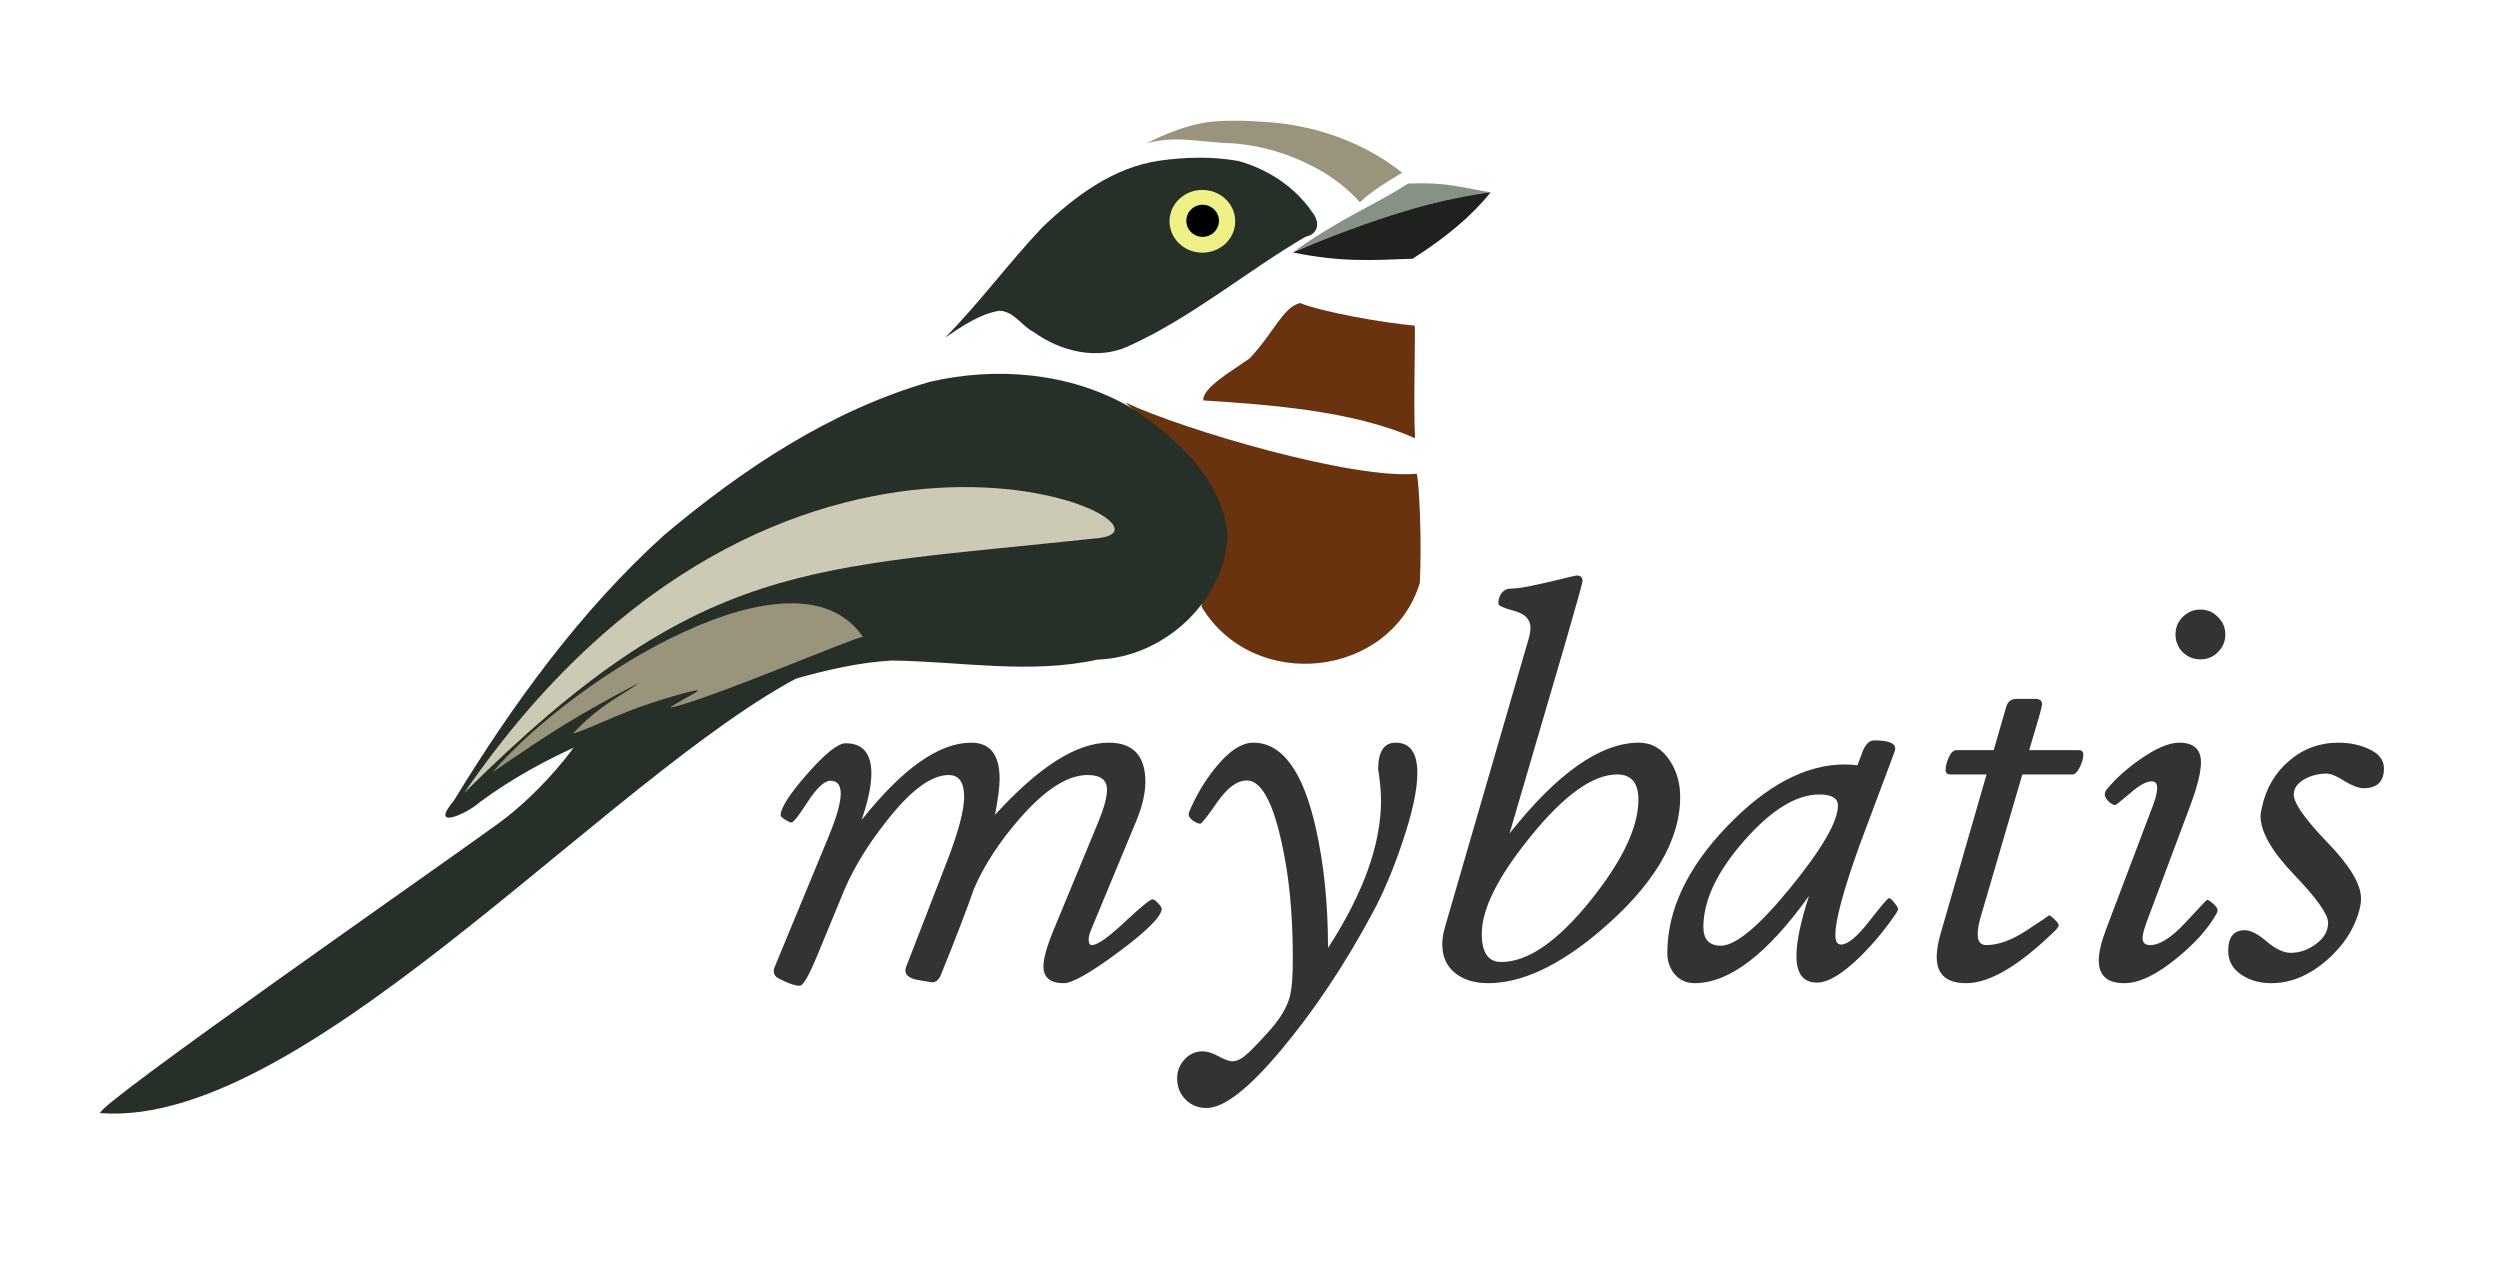
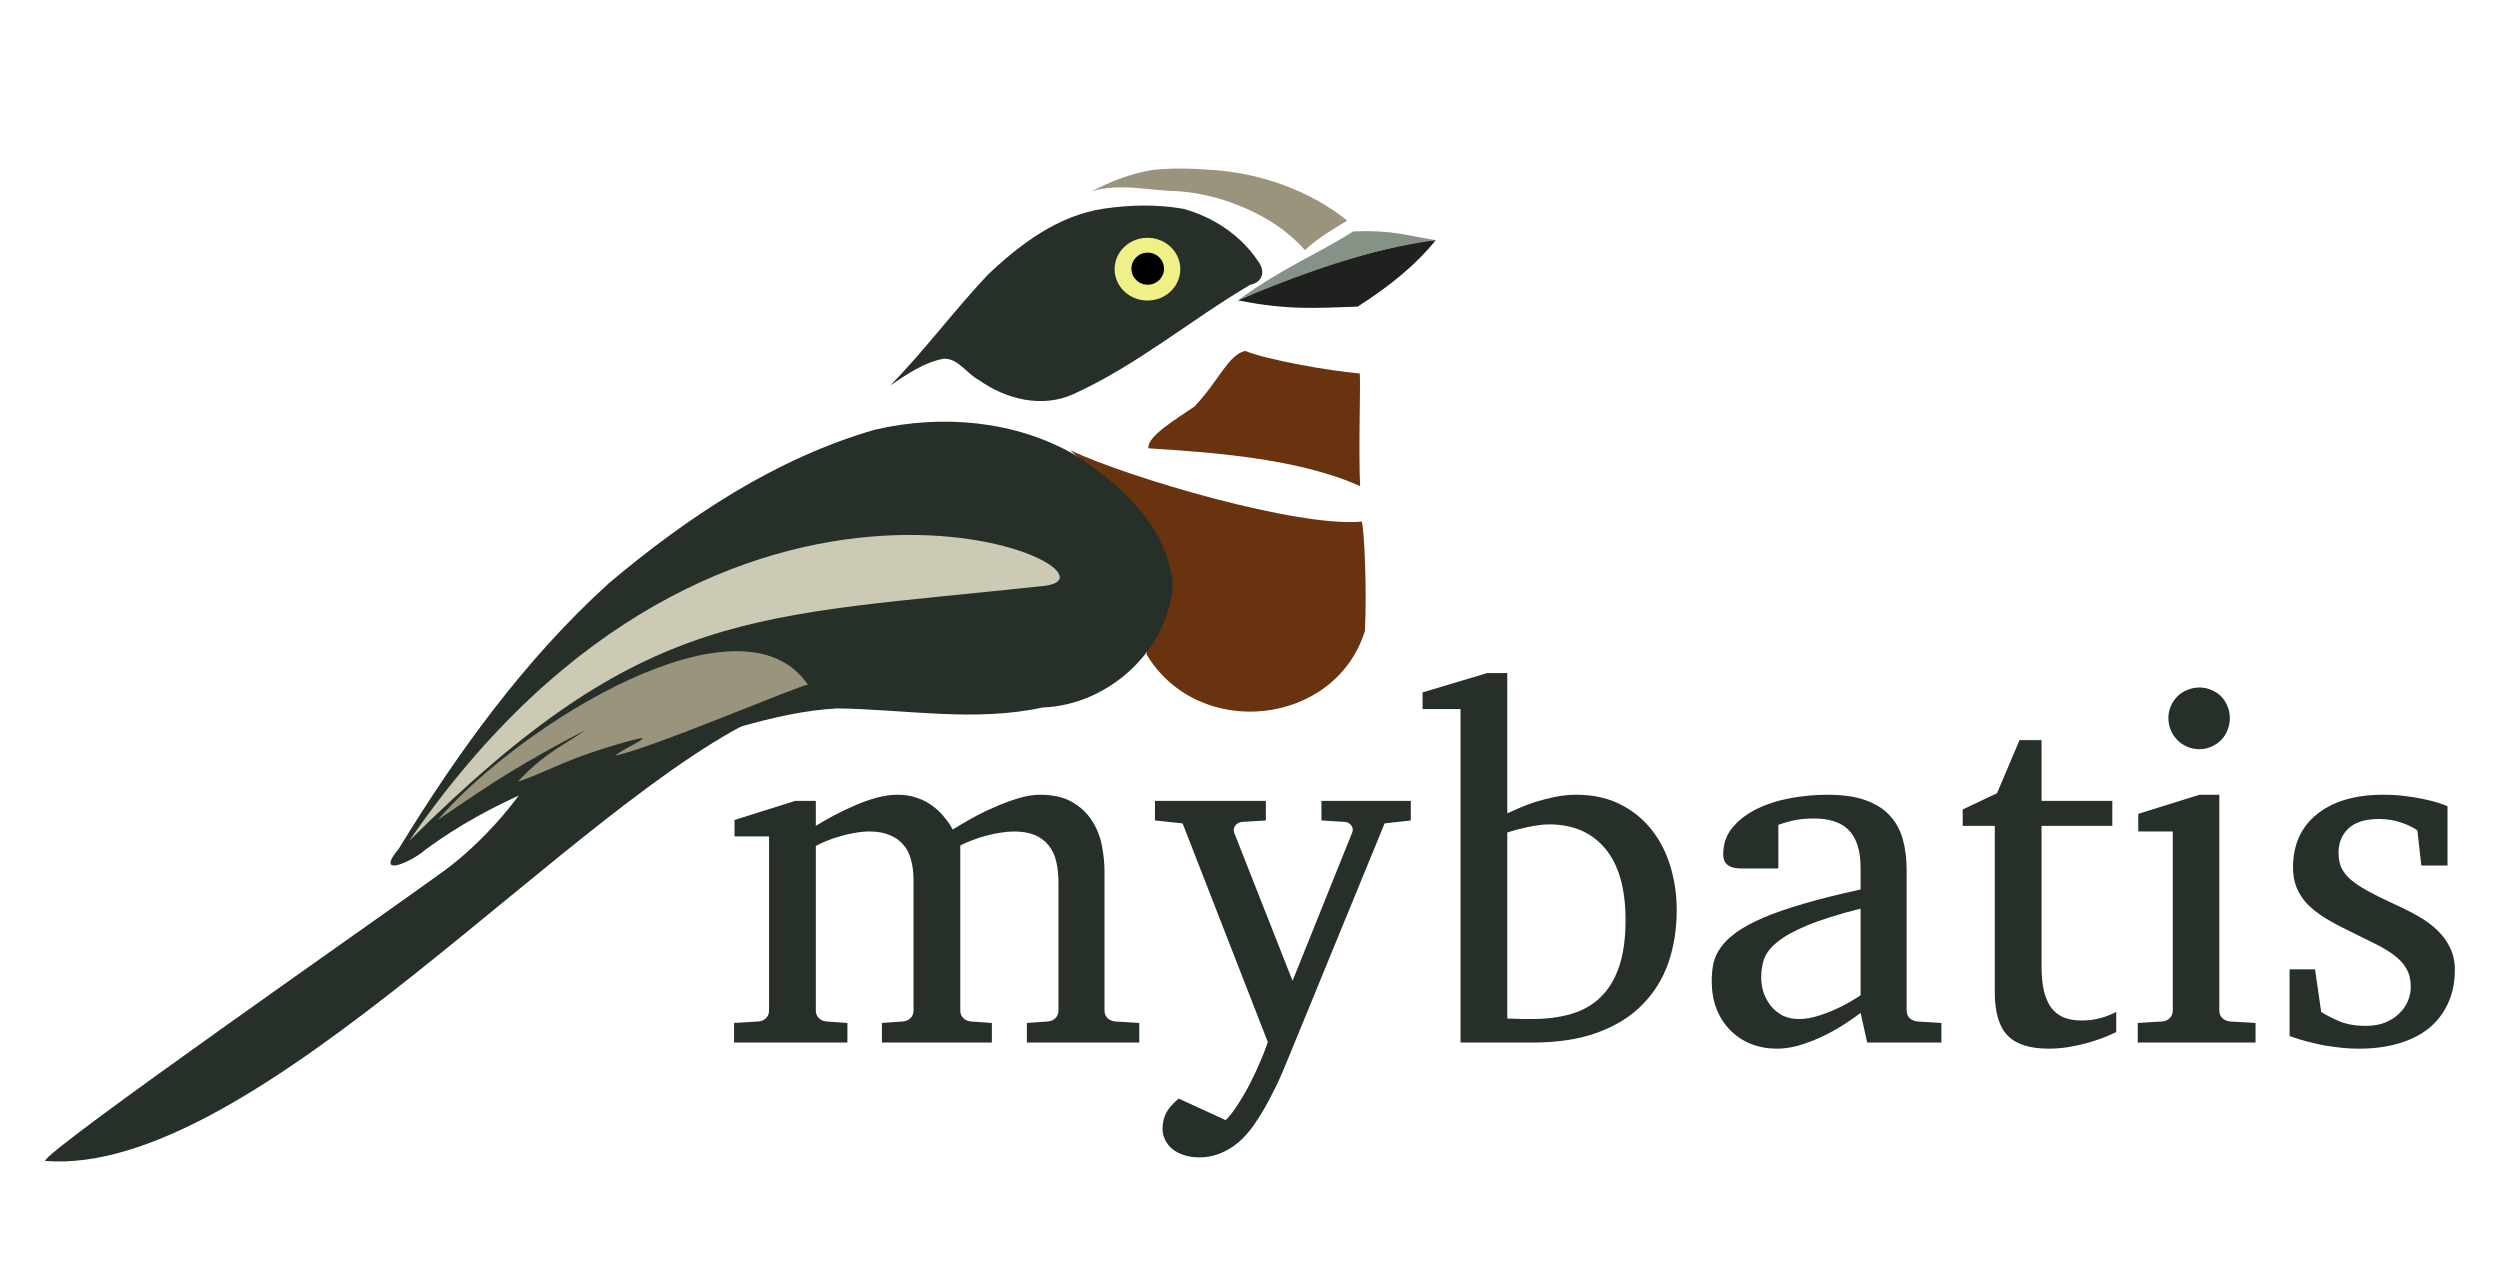
<svg xmlns="http://www.w3.org/2000/svg" width="990" height="505" id="svg2" version="1.0">
  <defs id="defs4">
    </defs>
  <g id="layer1" transform="translate(-31.74938,-81.64729)">
    <g id="BirdBatis" transform="matrix(0.428474,0,0,0.428474,290.0398,209.1822)">
-       <path style="fill:#9a947d;stroke:none" d="m 693.102,-138.023 c -34.791,-27.677 -78.249,-43.177 -122.376,-46.655 -19.075,-1.374 -38.372,-2.317 -57.411,-0.13 -19.917,3.131 -38.923,10.583 -56.727,19.878 25.748,-8.108 52.712,-0.824 78.942,-0.311 29.96,1.975 59.365,11.686 85.134,27.008 12.352,7.517 23.742,16.699 33.329,27.546 11.585,-10.968 25.529,-19.128 39.109,-27.336 z" id="HeadStripe" />
-       <path style="fill:#262f28;fill-opacity:1" d="m 270.699,14.412 c 31.785,-32.37 58.761,-69.067 89.857,-102.014 30.226,-28.868 65.691,-55.427 108.161,-61.528 24.098,-3.483 48.966,-3.982 72.985,0.249 27.053,7.483 52.46,23.993 68.295,47.407 7.495,9.256 5.893,20.136 -6.496,22.733 -55.188,32.443 -104.739,74.475 -163.342,101.012 -28.758,13.27 -62.546,4.948 -87.355,-12.865 -11.302,-5.644 -18.936,-19.982 -32.381,-19.798 -18.435,3.212 -34.494,14.551 -49.724,24.803 z" id="EyeMask" />
-       <path id="Chest" d="m 709.391,241.178 c 1.985,-38.051 -0.554,-92.569 -2.834,-100.982 -58.618,5.505 -214.28,-40.012 -269.549,-65.956 78.383,69.915 68.751,58.597 87.16,103.174 17.874,21.777 -13.918,61.377 -16.532,85.596 48.401,80.398 174.788,65.748 201.754,-21.832 z" style="fill:#693310;fill-opacity:1;stroke:none" />
-       <path id="Beard" d="M 704.998,107.418 C 703.331,75.661 705.511,12.028 704.647,3.271 676.164,0.838 619.583,-9.173 598.542,-17.61 c -16.257,4.709 -23.105,26.353 -46.665,51.421 -16.607,11.509 -44.137,27.58 -42.514,38.631 57.158,3.692 137.679,8.965 195.634,34.975 z" style="fill:#693310" />
-       <path id="TailUpper" d="m 159.25,316.63 c -177.258,76.168 -474.146,430.002 -669.584,414.448 -1.934,-8.329 311.707,-226.637 368.31,-267.839 44.544,-32.373 86.974,-87.802 87.677,-104.476 28.372,-10.782 180.423,-43.057 213.597,-42.134 z" style="fill:#262f28;fill-opacity:1;stroke:none" />
-       <g id="Beak" transform="matrix(-1.278512,0,0,1.278512,728.7488,-140.2029)">
+       <path style="fill:#9a947d;stroke:none" d="m 642.351,-93.788 c -34.791,-27.677 -78.249,-43.177 -122.376,-46.655 -19.075,-1.374 -38.372,-2.317 -57.411,-0.13 -19.917,3.131 -38.923,10.583 -56.727,19.878 25.748,-8.108 52.712,-0.824 78.942,-0.311 29.96,1.975 59.365,11.686 85.134,27.008 12.352,7.517 23.742,16.699 33.329,27.546 11.585,-10.968 25.529,-19.128 39.109,-27.336 z" id="HeadStripe" />
+       <path style="fill:#262f28;fill-opacity:1" d="m 219.948,58.646 c 31.785,-32.37 58.761,-69.067 89.857,-102.014 30.226,-28.868 65.691,-55.427 108.161,-61.528 24.098,-3.483 48.966,-3.982 72.985,0.249 27.053,7.483 52.46,23.993 68.295,47.407 7.495,9.256 5.893,20.136 -6.496,22.733 -55.188,32.443 -104.739,74.475 -163.342,101.012 -28.758,13.27 -62.546,4.948 -87.355,-12.865 -11.302,-5.644 -18.936,-19.982 -32.381,-19.798 -18.435,3.212 -34.494,14.551 -49.724,24.803 z" id="EyeMask" />
+       <path id="Chest" d="m 658.64,285.413 c 1.985,-38.051 -0.554,-92.569 -2.834,-100.982 -58.618,5.505 -214.28,-40.012 -269.549,-65.956 78.383,69.915 68.751,58.597 87.16,103.174 17.874,21.777 -13.918,61.377 -16.532,85.596 48.401,80.398 174.788,65.748 201.754,-21.832 z" style="fill:#693310;fill-opacity:1;stroke:none" />
+       <path id="Beard" d="m 654.247,151.653 c -1.666,-31.757 0.513,-95.389 -0.351,-104.147 -28.483,-2.433 -85.064,-12.444 -106.105,-20.881 -16.257,4.709 -23.105,26.353 -46.665,51.421 -16.607,11.509 -44.137,27.58 -42.514,38.631 57.158,3.692 137.679,8.965 195.634,34.975 z" style="fill:#693310" />
+       <path id="TailUpper" d="m 108.499,360.865 c -177.258,76.168 -474.146,430.002 -669.584,414.448 -1.934,-8.329 311.707,-226.637 368.31,-267.839 44.544,-32.373 86.974,-87.802 87.677,-104.476 28.372,-10.782 180.423,-43.057 213.597,-42.134 z" style="fill:#262f28;fill-opacity:1;stroke:none" />
+       <g id="Beak" transform="matrix(-1.278512,0,0,1.278512,677.998,-95.96799)">
        <path style="fill:#1e211e" d="m 106.925,59.359 c -36.118,7.238 -56.372,5.545 -86.549,4.547 -24.463,-15.64 -42.777,-30.942 -56.445,-48.064 10.282,0.444 26.446,3.735 50.502,10.039 24.056,6.304 54.932,16.693 92.493,33.477 z" id="BeakLower" />
        <path id="BeakUpper" d="M 106.466,58.97 C 72.681,34.597 48.995,25.886 23.619,9.524 -5.397,8.454 -14.165,12.391 -35.864,15.827 c 27.277,4.06 45.43,8.907 53.795,11.35 23.871,6.971 46.672,14.562 88.535,31.793 z" style="fill:#879287;fill-opacity:1" />
      </g>
-       <g id="Eye" transform="matrix(-1.278512,0,0,1.278512,728.7488,-140.2029)">
+       <g id="Eye" transform="matrix(-1.278512,0,0,1.278512,677.998,-95.96799)">
        <path style="fill:#f0f088;fill-opacity:1;stroke:none" id="path2541" d="m 202.143,38.612 c 0,12.525 -10.633,22.679 -23.75,22.679 -13.117,0 -23.75,-10.154 -23.75,-22.679 0,-12.525 10.633,-22.679 23.75,-22.679 13.117,0 23.75,10.154 23.75,22.679 z" transform="translate(-6.071427,-1.785711)" />
        <path style="fill:#000000;fill-opacity:1;stroke:none" id="path2543" d="m 187.143,39.326 c 0,6.41 -5.277,11.607 -11.786,11.607 -6.509,0 -11.786,-5.197 -11.786,-11.607 0,-6.41 5.277,-11.607 11.786,-11.607 6.509,0 11.786,5.197 11.786,11.607 z" transform="translate(-3.214286,-2.857143)" />
      </g>
-       <g id="Wing" transform="matrix(-1.278512,0,0,1.278512,728.7488,-140.2029)">
-         <path style="fill:#262f28;fill-opacity:1" d="m 224.611,171.184 c -33.143,21.468 -67.146,51.944 -70.641,93.832 3.471,47.757 46.785,86.973 94.121,88.663 49.012,10.699 99.019,1.343 148.384,0.658 48.115,2.53 92.888,22.096 139.573,32.137 56.259,13.997 111.205,35.426 158.205,69.948 10.05,9.066 37.3,20.83 19.269,-0.652 C 670.904,386.056 622.302,318.783 561.523,263.739 504.722,215.97 441.029,173.459 369.098,152.805 320.884,141.695 267.922,146.141 224.611,171.184 z" id="WingBackground" />
-         <path style="fill:#9a947d;stroke:none" d="m 685.43,435.076 c -43.425,-29.826 -59.892,-40.353 -106.408,-64.91 12.35,9.44 28.173,15.246 48.362,37.054 -19.453,-6.016 -34.278,-16.744 -80.542,-29.351 -23.132,-6.304 1.941,4.096 10.352,10.591 -26.439,-5.121 -134.523,-51.525 -139.445,-51.219 47.904,-70.54 207.797,28.295 267.68,97.836 z" id="WingTip" />
-         <path style="fill:#f5efd7;fill-opacity:0.803;fill-rule:evenodd;stroke:none" d="M 245.922,265.652 C 458.628,288.783 534.148,279.308 705.899,450.005 477.769,117.873 176.207,255.763 245.922,265.652 z" id="WingStripe" />
-       </g>
-       <path style="fill:#000000;fill-opacity:0" id="path3153" d="m 476.962,-180.291 c 23.644,-9.32 48.359,-15.699 72.725,-22.824 36.017,-10.904 72.569,-19.622 109.419,-27.143 13.356,-2.708 26.747,-5.349 40.361,-6.27 3.337,-0.172 6.69,-0.299 10.031,-0.147 1.154,0.043 2.309,0.044 3.463,0.038 0.666,-0.018 1.331,-0.018 1.996,-0.012 3.574,0.109 7.15,0.106 10.726,0.111 4.367,0.012 8.734,-0.012 13.101,-0.03 4.062,-0.466 5.716,0.359 9.206,2.145 4.006,2.098 7.548,4.604 10.742,7.806 3.389,3.464 6.206,7.472 8.289,11.843 1.356,2.363 1.359,5.092 1.978,7.649 0.472,1.758 1.582,2.906 3.036,3.933 2.548,1.376 5.267,2.011 8.115,2.486 0.458,0.063 0.916,0.126 1.374,0.189 0,0 -25.96,18.186 -25.96,18.186 l 0,0 c -0.46,-0.097 -0.92,-0.194 -1.38,-0.291 -3.184,-0.756 -6.35,-1.74 -9.045,-3.664 -1.762,-1.533 -3.276,-3.239 -3.982,-5.511 -0.888,-2.386 -0.425,-5.1 -1.64,-7.439 -1.794,-4.097 -4.419,-7.766 -7.627,-10.885 -3.055,-2.885 -6.524,-5.057 -10.317,-6.87 -2.709,-1.228 -5.423,-1.05 -8.363,-0.999 -4.339,-0.018 -8.679,-0.042 -13.018,-0.03 -3.678,0.006 -7.356,0.006 -11.033,0.113 -0.665,0.003 -1.33,0.006 -1.995,-0.027 -1.172,-0.03 -2.344,-0.064 -3.515,-0.13 -3.117,-0.124 -6.237,-0.082 -9.352,0.079 -12.967,0.846 -25.782,3.064 -38.551,5.403 -36.465,6.926 -72.521,15.56 -108.035,26.423 -25.411,7.669 -51.196,14.728 -75.533,25.454 0,0 24.784,-19.587 24.784,-19.587 z" />
-       <g id="g2853" transform="translate(4.667728,0)" style="fill:#333333">
-         <path d="m 466.16,542.213 c -3.8e-4,6.88 -13.143,20.11 -39.427,39.691 -26.108,19.405 -43.132,29.107 -51.07,29.107 -12.525,0 -18.788,-5.204 -18.787,-15.612 -2.7e-4,-7.233 3.175,-18.523 9.526,-33.87 l 41.279,-99.758 c 5.292,-12.877 7.938,-22.756 7.938,-29.636 -3.3e-4,-8.997 -5.998,-13.495 -17.993,-13.495 -18.347,2e-4 -39.162,13.319 -62.448,39.956 -18.876,21.522 -33.076,43.308 -42.602,65.359 -6.174,17.994 -16.406,44.631 -30.695,79.912 -1.941,4.234 -4.499,6.351 -7.674,6.351 -0.706,0 -1.5,-0.088 -2.381,-0.265 -4.587,-0.882 -9.085,-1.676 -13.495,-2.381 -5.998,-1.764 -8.997,-4.41 -8.997,-7.938 -1.4e-4,-1.411 0.176,-2.558 0.529,-3.44 l 37.839,-97.641 c 10.584,-27.343 15.876,-47.277 15.877,-59.802 -1.9e-4,-13.407 -4.763,-20.11 -14.289,-20.11 -15.877,2e-4 -34.752,13.848 -56.626,41.544 -17.288,21.698 -30.43,42.955 -39.427,63.771 -3.352,7.938 -11.555,27.784 -24.609,59.537 -8.115,19.934 -13.76,29.901 -16.935,29.901 -4.41,-10e-6 -10.849,-2.205 -19.317,-6.615 -3.175,-1.588 -4.763,-3.881 -4.763,-6.88 -1e-5,-1.235 0.265,-2.47 0.794,-3.705 l 49.482,-119.603 c 7.762,-18.699 11.643,-32.282 11.643,-40.75 -8e-5,-7.938 -3.175,-11.907 -9.526,-11.907 -5.469,1.9e-4 -12.437,6.439 -20.904,19.317 -8.291,12.878 -13.319,19.317 -15.083,19.316 -1.058,1.5e-4 -2.999,-0.882 -5.821,-2.646 -2.823,-1.764 -4.234,-3.087 -4.234,-3.969 -2e-5,-6.88 8.203,-19.669 24.609,-38.368 16.582,-18.875 28.401,-28.313 35.458,-28.313 15.876,2.2e-4 23.815,9.35 23.815,28.049 -1.1e-4,10.937 -2.999,25.226 -8.997,42.867 37.751,-47.63 71.533,-71.444 101.345,-71.445 17.464,2.2e-4 26.196,11.202 26.196,33.605 -2.3e-4,6.704 -1.411,17.729 -4.234,33.076 40.397,-44.454 75.413,-66.681 105.05,-66.682 22.58,2.2e-4 33.87,12.084 33.87,36.252 -3.7e-4,10.585 -2.823,22.668 -8.468,36.252 l -42.073,101.345 c -1.235,2.999 -1.853,5.733 -1.852,8.203 -3.1e-4,3.352 0.97,5.028 2.911,5.028 5.115,3e-5 15.171,-7.056 30.165,-21.169 15.171,-14.112 23.814,-21.169 25.932,-21.169 0.529,0.176 1.234,0.441 2.117,0.794 4.233,3.705 6.35,6.351 6.351,7.938" style="font-size:541.92px;font-style:normal;font-variant:normal;font-weight:normal;font-stretch:semi-condensed;text-align:center;line-height:125%;writing-mode:lr-tb;text-anchor:middle;fill:#333333;fill-opacity:1;stroke:none;font-family:Aegyptus;-inkscape-font-specification:Aegyptus Semi-Condensed" id="path2832" />
-         <path d="m 702.456,416.788 c -2.2e-4,15.7 -4.763,37.486 -14.289,65.359 -8.115,23.991 -16.935,44.895 -26.461,62.712 -25.932,48.512 -54.51,91.378 -85.733,128.6 -29.636,35.281 -52.393,52.922 -68.269,52.922 -7.938,-1.2e-4 -14.465,-2.646 -19.581,-7.938 -5.116,-5.116 -7.674,-11.643 -7.674,-19.581 0,-6.527 2.293,-12.349 6.88,-17.464 4.587,-4.939 10.143,-7.409 16.67,-7.409 4.057,-7e-5 8.908,1.499 14.554,4.498 5.821,3.175 10.143,4.763 12.966,4.763 3.352,-7e-5 6.968,-1.5 10.849,-4.498 5.116,-4.057 13.142,-12.26 24.079,-24.609 9.349,-10.584 15.347,-20.64 17.993,-30.165 1.94,-7.056 2.911,-18.699 2.911,-34.928 -10e-5,-33.164 -2.117,-62.271 -6.351,-87.321 -8.82,-52.04 -20.904,-78.06 -36.252,-78.06 -8.82,1.9e-4 -17.905,6.704 -27.255,20.11 -9.173,13.231 -14.377,19.846 -15.612,19.846 -1.764,1.4e-4 -4.057,-0.97 -6.88,-2.911 -2.646,-1.94 -3.969,-3.793 -3.969,-5.557 -10e-6,-0.705 0.176,-1.499 0.529,-2.381 5.821,-14.112 13.583,-27.343 23.286,-39.691 12.878,-16.229 24.873,-24.344 35.987,-24.344 26.637,2.2e-4 45.866,26.197 57.685,78.589 7.585,33.341 11.378,70.386 11.378,111.136 32.635,-50.452 48.953,-95.788 48.953,-136.009 -1.8e-4,-7.762 -0.706,-16.317 -2.117,-25.667 -0.353,-2.293 -0.529,-3.352 -0.529,-3.175 -1.9e-4,-16.582 5.38,-24.873 16.141,-24.873 13.407,2.2e-4 20.11,9.35 20.11,28.049" style="font-size:541.92px;font-style:normal;font-variant:normal;font-weight:normal;font-stretch:semi-condensed;text-align:center;line-height:125%;writing-mode:lr-tb;text-anchor:middle;fill:#333333;fill-opacity:1;stroke:none;font-family:Aegyptus;-inkscape-font-specification:Aegyptus Semi-Condensed" id="path2834" />
-         <path d="m 945.367,438.751 c -2.4e-4,41.103 -25.138,82.823 -75.414,125.16 -37.398,31.4 -71.445,47.1 -102.139,47.1 -12.172,0 -22.051,-2.911 -29.636,-8.732 -8.468,-6.351 -12.701,-15.436 -12.701,-27.255 -2e-5,-4.939 0.882,-10.408 2.646,-16.406 l 77.266,-266.197 c 1.058,-3.704 1.588,-6.968 1.588,-9.791 -1e-4,-7.762 -4.939,-12.966 -14.818,-15.612 -9.879,-2.646 -14.818,-4.851 -14.818,-6.615 -8e-5,-6.879 2.734,-11.466 8.203,-13.76 2.646,-0.176 6.086,-0.441 10.32,-0.794 4.939,-0.529 14.994,-2.558 30.165,-6.086 15.171,-3.704 23.021,-5.556 23.55,-5.557 3.704,3.8e-4 5.557,1.676 5.557,5.028 -1.5e-4,1.588 -5.292,20.64 -15.877,57.156 l -51.599,176.23 c 44.278,-55.921 84.146,-83.881 119.603,-83.881 11.819,2.2e-4 21.345,5.557 28.578,16.67 6.35,9.703 9.526,20.816 9.526,33.341 m -38.633,2.646 c -2.1e-4,-15.524 -6.527,-23.285 -19.581,-23.286 -22.404,2e-4 -49.041,19.052 -79.912,57.156 -30.166,37.045 -45.248,67.123 -45.248,90.232 -6e-5,17.288 5.998,25.932 17.993,25.932 24.52,2e-5 52.04,-18.964 82.558,-56.891 29.46,-36.692 44.19,-67.74 44.19,-93.143" style="font-size:541.92px;font-style:normal;font-variant:normal;font-weight:normal;font-stretch:semi-condensed;text-align:center;line-height:125%;writing-mode:lr-tb;text-anchor:middle;fill:#333333;fill-opacity:1;stroke:none;font-family:Aegyptus;-inkscape-font-specification:Aegyptus Semi-Condensed" id="path2836" />
-         <path d="m 1146.735,542.478 c -3e-4,0.882 -0.618,2.205 -1.852,3.969 -9.35,13.936 -20.11,26.99 -32.282,39.162 -16.759,16.582 -30.342,24.873 -40.75,24.873 -12.701,0 -19.052,-8.203 -19.052,-24.609 -10e-5,-13.23 3.881,-31.753 11.643,-55.568 -38.457,53.804 -73.738,80.706 -105.844,80.706 -7.409,0 -13.495,-2.734 -18.258,-8.203 -4.587,-5.469 -6.88,-11.996 -6.88,-19.581 0,-39.691 18.346,-78.677 55.039,-116.957 36.692,-38.28 73.032,-57.42 109.019,-57.42 4.057,2e-4 7.938,0.265 11.643,0.794 1.764,-4.763 3.528,-9.438 5.292,-14.024 2.822,-5.998 6.174,-8.996 10.055,-8.997 13.054,2.2e-4 19.581,2.47 19.581,7.409 -2e-4,0.882 -0.177,1.852 -0.529,2.911 -10.761,28.754 -21.522,57.509 -32.282,86.263 -14.995,41.632 -22.492,69.416 -22.492,83.352 -2e-4,5.821 1.764,8.732 5.292,8.732 6.174,3e-5 14.818,-7.144 25.932,-21.433 11.113,-14.289 17.199,-21.433 18.258,-21.433 1.235,8e-5 2.91,1.411 5.027,4.234 2.293,2.646 3.44,4.587 3.44,5.821 m -55.568,-95.524 c -2e-4,-6.88 -5.733,-10.32 -17.2,-10.32 -21.345,1.7e-4 -44.543,14.289 -69.592,42.867 -25.05,28.578 -37.575,55.127 -37.575,79.647 -4e-5,11.466 5.38,17.2 16.141,17.2 13.76,3e-5 35.369,-18.082 64.829,-54.245 28.93,-35.634 43.396,-60.684 43.396,-75.149" style="font-size:541.92px;font-style:normal;font-variant:normal;font-weight:normal;font-stretch:semi-condensed;text-align:center;line-height:125%;writing-mode:lr-tb;text-anchor:middle;fill:#333333;fill-opacity:1;stroke:none;font-family:Aegyptus;-inkscape-font-specification:Aegyptus Semi-Condensed" id="path2838" />
-         <path d="m 1317.938,399.853 c -2e-4,2.999 -0.97,6.615 -2.911,10.849 -2.293,4.94 -4.675,7.409 -7.144,7.409 l -46.307,0 -38.368,131.246 c -1.94,6.703 -2.911,12.172 -2.911,16.406 -10e-5,6.703 2.646,10.055 7.938,10.055 11.114,3e-5 23.638,-4.587 37.575,-13.76 14.112,-9.173 20.816,-13.76 20.11,-13.76 1.058,6e-5 2.822,1.235 5.292,3.705 2.646,2.47 3.969,4.234 3.969,5.292 -10e-5,1.235 -0.97,2.823 -2.911,4.763 -33.341,32.635 -60.86,48.953 -82.558,48.953 -18.17,0 -27.255,-8.026 -27.255,-24.079 -10e-5,-6.174 1.147,-13.23 3.44,-21.169 l 42.602,-147.652 -33.341,0 c -2.999,2e-4 -4.498,-1.411 -4.498,-4.234 0,-3.175 0.882,-6.791 2.646,-10.849 2.117,-4.939 4.587,-7.409 7.409,-7.409 l 34.399,0 11.643,-40.221 c 1.411,-4.763 4.586,-7.144 9.526,-7.144 l 17.464,0 c 4.057,2.6e-4 6.086,1.764 6.086,5.292 -10e-5,1.764 -3.969,15.789 -11.907,42.073 l 45.778,0 c 2.822,2.1e-4 4.234,1.411 4.234,4.234" style="font-size:541.92px;font-style:normal;font-variant:normal;font-weight:normal;font-stretch:semi-condensed;text-align:center;line-height:125%;writing-mode:lr-tb;text-anchor:middle;fill:#333333;fill-opacity:1;stroke:none;font-family:Aegyptus;-inkscape-font-specification:Aegyptus Semi-Condensed" id="path2840" />
-         <path d="m 1449.184,288.717 c -10e-5,6.351 -2.293,11.82 -6.88,16.406 -4.41,4.41 -9.791,6.616 -16.141,6.615 -6.351,3e-4 -11.819,-2.205 -16.406,-6.615 -4.41,-4.586 -6.615,-10.055 -6.615,-16.406 -10e-5,-6.35 2.205,-11.731 6.615,-16.141 4.587,-4.586 10.055,-6.88 16.406,-6.88 6.351,3.5e-4 11.731,2.294 16.141,6.88 4.586,4.41 6.88,9.791 6.88,16.141 m -7.144,254.554 c -2e-4,1.235 -0.353,2.47 -1.058,3.705 -7.938,13.936 -20.199,27.608 -36.781,41.014 -18.699,15.347 -34.84,23.021 -48.423,23.021 -15.7,0 -23.55,-6.968 -23.55,-20.904 0,-7.409 2.205,-16.935 6.615,-28.578 l 43.396,-114.576 c 2.646,-7.056 3.969,-12.525 3.969,-16.406 -10e-5,-4.057 -1.764,-6.086 -5.292,-6.086 -4.763,1.9e-4 -11.378,3.705 -19.846,11.114 -8.468,7.233 -13.054,10.849 -13.76,10.849 -1.588,1.6e-4 -3.616,-1.146 -6.086,-3.44 -2.293,-2.47 -3.44,-4.498 -3.44,-6.086 0,-1.764 0.617,-3.44 1.852,-5.028 7.762,-9.526 17.905,-18.699 30.43,-27.519 14.818,-10.408 26.99,-15.612 36.516,-15.612 13.407,2.2e-4 20.11,6.086 20.11,18.258 -10e-5,8.997 -3.44,22.668 -10.32,41.014 l -39.162,104.521 c -2.999,7.938 -4.498,13.495 -4.498,16.67 -10e-5,4.41 2.293,6.615 6.88,6.615 8.997,3e-5 19.934,-6.968 32.812,-20.904 12.877,-13.936 19.493,-20.904 19.846,-20.904 1.235,8e-5 3.175,1.235 5.821,3.705 2.646,2.47 3.969,4.322 3.969,5.557" style="font-size:541.92px;font-style:normal;font-variant:normal;font-weight:normal;font-stretch:semi-condensed;text-align:center;line-height:125%;writing-mode:lr-tb;text-anchor:middle;fill:#333333;fill-opacity:1;stroke:none;font-family:Aegyptus;-inkscape-font-specification:Aegyptus Semi-Condensed" id="path2842" />
-         <path d="m 1595.778,412.555 c -2e-4,12.172 -6.263,18.258 -18.787,18.258 -4.587,1.8e-4 -10.496,-2.205 -17.729,-6.615 -7.056,-4.586 -12.613,-6.88 -16.67,-6.88 -6.704,1.9e-4 -13.054,1.5 -19.052,4.498 -7.409,3.881 -11.114,8.82 -11.114,14.818 -10e-5,7.938 10.32,22.668 30.959,44.19 20.816,21.345 31.224,38.721 31.224,52.128 -10e-5,2.999 -0.529,6.527 -1.588,10.584 -4.587,17.464 -14.73,32.988 -30.43,46.571 -16.229,13.936 -33.164,20.904 -50.805,20.904 -10.408,0 -19.317,-2.381 -26.726,-7.144 -8.82,-5.469 -13.23,-13.054 -13.23,-22.756 0,-12.701 5.116,-19.052 15.347,-19.052 5.469,5e-5 12.26,3.528 20.375,10.584 8.291,6.88 15.612,10.32 21.963,10.32 8.115,3e-5 15.7,-2.558 22.756,-7.674 7.938,-5.645 11.907,-12.348 11.907,-20.11 -10e-5,-7.762 -10.408,-22.492 -31.224,-44.19 -20.816,-21.698 -31.224,-39.868 -31.224,-54.51 -10e-5,-1.411 0.441,-4.145 1.323,-8.203 3.704,-17.288 11.996,-31.488 24.873,-42.602 13.054,-11.29 28.313,-16.935 45.777,-16.935 9.702,2.2e-4 18.434,1.676 26.196,5.028 10.584,4.234 15.876,10.496 15.877,18.787" style="font-size:541.92px;font-style:normal;font-variant:normal;font-weight:normal;font-stretch:semi-condensed;text-align:center;line-height:125%;writing-mode:lr-tb;text-anchor:middle;fill:#333333;fill-opacity:1;stroke:none;font-family:Aegyptus;-inkscape-font-specification:Aegyptus Semi-Condensed" id="path2844" />
-       </g>
+       <path id="WingBackground" d="m 390.831,122.893 c 42.373,27.447 85.847,66.411 90.315,119.965 -4.437,61.057 -59.815,111.196 -120.335,113.357 -62.663,13.679 -126.597,1.718 -189.711,0.842 -61.516,3.235 -118.759,28.251 -178.445,41.088 -71.928,17.896 -142.177,45.292 -202.267,89.429 -12.849,11.591 -47.689,26.631 -24.635,-0.833 54.487,-89.13 116.625,-175.14 194.332,-245.515 C 32.704,180.153 114.136,125.802 206.101,99.395 267.744,85.191 335.457,90.875 390.831,122.893 z" style="fill:#262f28;fill-opacity:1" />
+       <path id="WingTip" d="m -198.333,460.283 c 55.519,-38.133 76.572,-51.592 136.043,-82.988 -15.79,12.069 -36.02,19.492 -61.831,47.374 24.87,-7.692 43.825,-21.408 102.974,-37.526 29.574,-8.059 -2.481,5.237 -13.236,13.541 33.802,-6.547 171.99,-65.875 178.282,-65.485 -61.245,-90.186 -265.671,36.175 -342.232,125.084 z" style="fill:#9a947d;stroke:none" />
+       <path id="WingStripe" d="M 363.584,243.671 C 91.637,273.244 -4.917,261.131 -224.503,479.369 67.164,54.734 452.715,231.029 363.584,243.671 z" style="fill:#f5efd7;fill-opacity:0.803;fill-rule:evenodd;stroke:none" />
+       <path style="fill:#000000;fill-opacity:0" id="path3153" d="m 426.211,-136.056 c 23.644,-9.32 48.359,-15.699 72.725,-22.824 36.017,-10.904 72.569,-19.622 109.419,-27.143 13.356,-2.708 26.747,-5.349 40.361,-6.27 3.337,-0.172 6.69,-0.299 10.031,-0.147 1.154,0.043 2.309,0.044 3.463,0.038 0.666,-0.018 1.331,-0.018 1.996,-0.012 3.574,0.109 7.15,0.106 10.726,0.111 4.367,0.012 8.734,-0.012 13.101,-0.03 4.062,-0.466 5.716,0.359 9.206,2.145 4.006,2.098 7.548,4.604 10.742,7.806 3.389,3.464 6.206,7.472 8.289,11.843 1.356,2.363 1.359,5.092 1.978,7.649 0.472,1.758 1.582,2.906 3.036,3.933 2.548,1.376 5.267,2.011 8.115,2.486 0.458,0.063 0.916,0.126 1.374,0.189 0,0 -25.96,18.186 -25.96,18.186 l 0,0 c -0.46,-0.097 -0.92,-0.194 -1.38,-0.291 -3.184,-0.756 -6.35,-1.74 -9.045,-3.664 -1.762,-1.533 -3.276,-3.239 -3.982,-5.511 -0.888,-2.386 -0.425,-5.1 -1.64,-7.439 -1.794,-4.097 -4.419,-7.766 -7.627,-10.885 -3.055,-2.885 -6.524,-5.057 -10.317,-6.87 -2.709,-1.228 -5.423,-1.05 -8.363,-0.999 -4.339,-0.018 -8.679,-0.042 -13.018,-0.03 -3.678,0.006 -7.356,0.006 -11.033,0.113 -0.665,0.003 -1.33,0.006 -1.995,-0.027 -1.172,-0.03 -2.344,-0.064 -3.515,-0.13 -3.117,-0.124 -6.237,-0.082 -9.352,0.079 -12.967,0.846 -25.782,3.064 -38.551,5.403 -36.465,6.926 -72.521,15.56 -108.035,26.423 -25.411,7.669 -51.196,14.728 -75.533,25.454 0,0 24.784,-19.587 24.784,-19.587 z" />
+       <path style="font-size:463.451px;font-style:normal;font-variant:normal;font-weight:normal;font-stretch:normal;text-align:center;line-height:125%;writing-mode:lr-tb;text-anchor:middle;fill:#262f28;fill-opacity:1;stroke:none;font-family:Abyssinica SIL;-inkscape-font-specification:Abyssinica SIL" id="path2845" d="m 346.242,665.871 0,-18.104 19.461,-1.358 c 2.866,-0.302 5.204,-1.358 7.015,-3.168 1.81,-1.81 2.715,-4.149 2.716,-7.015 l 0,-118.126 c -3.1e-4,-7.241 -0.679,-13.728 -2.037,-19.461 -1.358,-5.883 -3.696,-10.862 -7.015,-14.935 -3.168,-4.073 -7.393,-7.241 -12.672,-9.504 -5.28,-2.263 -11.768,-3.394 -19.461,-3.394 -3.923,1.9e-4 -8.071,0.377 -12.446,1.131 -4.224,0.604 -8.524,1.509 -12.899,2.716 -4.224,1.056 -8.449,2.414 -12.672,4.073 -4.074,1.509 -7.921,3.168 -11.541,4.978 l 0,152.522 c -2.1e-4,2.866 0.905,5.205 2.716,7.015 1.81,1.81 4.149,2.866 7.015,3.168 l 19.461,1.358 0,18.104 -101.606,0 0,-18.104 19.461,-1.358 c 2.866,-0.302 5.205,-1.358 7.015,-3.168 1.81,-1.81 2.715,-4.149 2.716,-7.015 l 0,-121.067 c -1.7e-4,-6.487 -0.754,-12.446 -2.263,-17.877 -1.358,-5.582 -3.696,-10.258 -7.015,-14.03 -3.168,-3.922 -7.392,-6.939 -12.672,-9.052 -5.129,-2.263 -11.39,-3.394 -18.782,-3.394 -4.375,1.9e-4 -8.976,0.453 -13.804,1.358 -4.677,0.755 -9.203,1.811 -13.578,3.168 -4.375,1.207 -8.524,2.64 -12.446,4.3 -3.772,1.509 -7.015,3.017 -9.731,4.526 l 0,152.07 c -8e-5,2.866 0.905,5.205 2.716,7.015 1.81,1.81 4.149,2.866 7.015,3.168 l 19.461,1.358 0,18.104 -104.774,0 0,-18.104 22.629,-1.358 c 2.866,-0.302 5.205,-1.358 7.015,-3.168 1.81,-1.81 2.715,-4.149 2.716,-7.015 l 0,-160.895 -31.907,0 0,-15.162 56.121,-17.651 19.009,0 0,23.082 c 5.129,-3.168 10.787,-6.411 16.972,-9.731 6.336,-3.319 12.823,-6.411 19.461,-9.278 6.638,-2.866 13.276,-5.205 19.914,-7.015 6.789,-1.81 13.2,-2.715 19.235,-2.716 6.638,2.3e-4 12.672,0.981 18.104,2.942 5.431,1.811 10.183,4.3 14.257,7.468 4.224,3.017 7.845,6.487 10.862,10.41 3.168,3.772 5.733,7.543 7.694,11.315 4.677,-2.866 10.334,-6.185 16.972,-9.957 6.638,-3.771 13.653,-7.241 21.045,-10.41 7.392,-3.319 14.784,-6.11 22.177,-8.373 7.392,-2.263 14.181,-3.394 20.366,-3.394 12.22,2.3e-4 22.177,2.263 29.871,6.789 7.694,4.375 13.728,10.033 18.104,16.972 4.526,6.789 7.618,14.408 9.278,22.856 1.659,8.448 2.489,16.595 2.489,24.44 l 0,128.309 c -3.5e-4,2.866 0.905,5.205 2.716,7.015 1.961,1.81 4.299,2.866 7.015,3.168 l 22.403,1.358 0,18.104 -103.869,0" />
+       <path style="font-size:463.451px;font-style:normal;font-variant:normal;font-weight:normal;font-stretch:normal;text-align:center;line-height:125%;writing-mode:lr-tb;text-anchor:middle;fill:#262f28;fill-opacity:1;stroke:none;font-family:Abyssinica SIL;-inkscape-font-specification:Abyssinica SIL" id="path2847" d="M 676.858,463.338 587.925,680.128 c -1.509,3.772 -3.621,8.825 -6.336,15.162 -2.716,6.336 -5.959,13.05 -9.731,20.14 -3.621,7.241 -7.694,14.332 -12.22,21.272 -4.375,6.94 -8.976,12.823 -13.804,17.651 -5.582,5.582 -11.767,9.881 -18.556,12.899 -6.638,3.168 -13.879,4.752 -21.724,4.752 -5.431,-10e-5 -10.259,-0.754 -14.483,-2.263 -4.224,-1.358 -7.769,-3.244 -10.636,-5.657 -2.866,-2.414 -5.054,-5.28 -6.563,-8.599 -1.509,-3.168 -2.263,-6.487 -2.263,-9.957 -10e-6,-5.28 1.131,-10.183 3.394,-14.709 2.414,-4.375 6.261,-8.75 11.541,-13.125 l 43.448,19.914 c 3.772,-3.772 7.618,-8.75 11.541,-14.935 3.922,-6.035 7.618,-12.446 11.088,-19.235 3.47,-6.789 6.638,-13.578 9.504,-20.366 2.866,-6.638 5.129,-12.522 6.789,-17.651 l -78.75,-202.081 -25.571,-2.716 0,-18.104 102.511,0 0,18.104 -22.177,1.358 c -2.565,0.302 -4.601,1.433 -6.11,3.394 -1.509,1.961 -1.81,4.224 -0.905,6.789 l 53.858,136.682 54.989,-136.682 c 1.056,-2.414 0.905,-4.601 -0.453,-6.563 -1.358,-2.112 -3.319,-3.319 -5.884,-3.621 l -21.951,-1.358 0,-18.104 82.597,0 0,18.104 -24.213,2.716" />
+       <path style="font-size:463.451px;font-style:normal;font-variant:normal;font-weight:normal;font-stretch:normal;text-align:center;line-height:125%;writing-mode:lr-tb;text-anchor:middle;fill:#262f28;fill-opacity:1;stroke:none;font-family:Abyssinica SIL;-inkscape-font-specification:Abyssinica SIL" id="path2849" d="m 946.827,543.446 c -2.4e-4,17.5 -2.565,33.718 -7.694,48.653 -5.13,14.785 -13.125,27.683 -23.987,38.696 -10.711,11.013 -24.515,19.612 -41.412,25.798 -16.746,6.185 -36.735,9.278 -59.968,9.278 l -66.757,0 0,-308.213 -35.076,0 0,-15.388 59.742,-17.877 18.556,0 0,129.667 c 2.715,-1.207 6.261,-2.791 10.636,-4.752 4.375,-1.961 9.353,-3.847 14.935,-5.657 5.733,-1.81 11.843,-3.394 18.33,-4.752 6.487,-1.358 13.125,-2.036 19.914,-2.037 15.237,2.3e-4 28.588,2.867 40.054,8.599 11.616,5.733 21.347,13.502 29.192,23.308 7.845,9.806 13.728,21.196 17.651,34.17 3.922,12.823 5.883,26.326 5.884,40.507 m -47.295,9.278 c -1.9e-4,-29.116 -6.261,-51.142 -18.782,-66.078 -12.371,-14.935 -29.72,-22.403 -52.048,-22.403 -2.565,2e-4 -5.582,0.227 -9.052,0.679 -3.47,0.453 -7.015,1.056 -10.636,1.81 -3.47,0.755 -6.94,1.584 -10.41,2.489 -3.319,0.905 -6.11,1.735 -8.373,2.489 l 0,171.984 c 2.565,0.151 5.205,0.226 7.92,0.226 2.263,0.151 4.677,0.226 7.241,0.226 2.715,2e-5 5.205,2e-5 7.468,0 13.728,2e-5 25.948,-1.584 36.66,-4.752 10.711,-3.168 19.763,-8.373 27.155,-15.614 7.392,-7.241 13.049,-16.67 16.972,-28.287 3.922,-11.616 5.883,-25.873 5.884,-42.77" />
+       <path style="font-size:463.451px;font-style:normal;font-variant:normal;font-weight:normal;font-stretch:normal;text-align:center;line-height:125%;writing-mode:lr-tb;text-anchor:middle;fill:#262f28;fill-opacity:1;stroke:none;font-family:Abyssinica SIL;-inkscape-font-specification:Abyssinica SIL" id="path2851" d="m 1122.884,665.871 -6.11,-27.382 c -8.147,6.185 -16.52,11.692 -25.119,16.519 -3.772,2.112 -7.77,4.149 -11.994,6.11 -4.224,1.961 -8.599,3.696 -13.125,5.205 -4.375,1.659 -8.901,2.942 -13.578,3.847 -4.526,0.905 -9.052,1.358 -13.578,1.358 -8.448,0 -16.369,-1.433 -23.761,-4.3 -7.241,-2.866 -13.578,-7.015 -19.009,-12.446 -5.431,-5.431 -9.731,-11.994 -12.899,-19.688 -3.017,-7.694 -4.526,-16.444 -4.526,-26.25 -10e-6,-5.733 0.528,-11.164 1.584,-16.293 1.207,-5.129 3.545,-10.108 7.015,-14.935 3.47,-4.828 8.297,-9.429 14.483,-13.804 6.336,-4.526 14.558,-8.976 24.666,-13.351 10.258,-4.375 22.705,-8.674 37.339,-12.899 14.784,-4.375 32.285,-8.75 52.5,-13.125 l 0,-19.914 c -2e-4,-15.539 -3.47,-27.004 -10.41,-34.397 -6.94,-7.543 -17.877,-11.315 -32.813,-11.315 -8.147,2.1e-4 -15.086,0.755 -20.819,2.263 -5.733,1.509 -9.731,2.716 -11.994,3.621 l 0,40.28 -33.718,0 c -2.112,1.6e-4 -4.224,-0.151 -6.336,-0.453 -1.961,-0.302 -3.772,-0.905 -5.431,-1.81 -1.66,-1.056 -3.017,-2.414 -4.073,-4.073 -0.905,-1.81 -1.358,-4.149 -1.358,-7.015 -2e-5,-9.504 2.866,-17.651 8.599,-24.44 5.733,-6.939 13.2,-12.672 22.403,-17.198 9.203,-4.526 19.537,-7.845 31.002,-9.957 11.466,-2.112 22.931,-3.168 34.397,-3.168 14.332,2.3e-4 26.175,1.735 35.528,5.205 9.504,3.47 16.972,8.298 22.403,14.483 5.582,6.186 9.504,13.502 11.767,21.951 2.263,8.448 3.394,17.727 3.394,27.834 l 0,129.893 c -2e-4,2.866 0.905,5.205 2.716,7.015 1.961,1.81 4.299,2.866 7.015,3.168 l 22.403,1.358 0,18.104 -68.567,0 m -6.11,-123.783 c -20.819,5.28 -37.339,10.485 -49.559,15.614 -12.22,5.129 -21.498,10.334 -27.834,15.614 -6.185,5.129 -10.183,10.41 -11.994,15.841 -1.659,5.28 -2.489,10.787 -2.489,16.519 -10e-5,4.828 0.754,9.58 2.263,14.257 1.659,4.526 3.922,8.599 6.789,12.22 3.017,3.621 6.638,6.563 10.862,8.825 4.375,2.112 9.353,3.168 14.935,3.168 6.185,2e-5 12.597,-1.131 19.235,-3.394 6.789,-2.263 12.974,-4.752 18.556,-7.468 6.487,-3.168 12.899,-6.864 19.235,-11.088 l 0,-80.108" />
+       <path style="font-size:463.451px;font-style:normal;font-variant:normal;font-weight:normal;font-stretch:normal;text-align:center;line-height:125%;writing-mode:lr-tb;text-anchor:middle;fill:#262f28;fill-opacity:1;stroke:none;font-family:Abyssinica SIL;-inkscape-font-specification:Abyssinica SIL" id="path2853" d="m 1353.025,656.14 c -5.733,2.866 -11.994,5.431 -18.782,7.694 -5.733,1.961 -12.371,3.696 -19.914,5.205 -7.543,1.659 -15.464,2.489 -23.761,2.489 -17.5,0 -30.173,-4.073 -38.017,-12.22 -7.845,-8.147 -11.767,-21.422 -11.767,-39.828 l 0,-153.88 -29.645,0 0,-15.162 31.681,-14.935 20.819,-49.106 20.366,0 0,56.121 65.399,0 0,23.082 -65.399,0 0,129.44 c 0,9.203 0.754,17.048 2.263,23.535 1.659,6.336 3.998,11.541 7.015,15.614 3.168,3.922 7.015,6.789 11.541,8.599 4.677,1.81 10.108,2.716 16.293,2.716 4.526,2e-5 8.675,-0.377 12.446,-1.131 3.922,-0.754 7.317,-1.659 10.183,-2.716 3.319,-1.207 6.412,-2.565 9.278,-4.073 l 0,18.556" />
+       <path style="font-size:463.451px;font-style:normal;font-variant:normal;font-weight:normal;font-stretch:normal;text-align:center;line-height:125%;writing-mode:lr-tb;text-anchor:middle;fill:#262f28;fill-opacity:1;stroke:none;font-family:Abyssinica SIL;-inkscape-font-specification:Abyssinica SIL" id="path2855" d="m 1458.026,366.031 c -10e-5,3.923 -0.754,7.694 -2.263,11.315 -1.358,3.47 -3.319,6.487 -5.884,9.052 -2.565,2.565 -5.582,4.602 -9.052,6.11 -3.319,1.509 -6.94,2.263 -10.862,2.263 -3.922,2.7e-4 -7.694,-0.754 -11.315,-2.263 -3.47,-1.508 -6.487,-3.545 -9.052,-6.11 -2.565,-2.564 -4.601,-5.582 -6.11,-9.052 -1.509,-3.62 -2.263,-7.392 -2.263,-11.315 0,-3.922 0.754,-7.618 2.263,-11.088 1.509,-3.47 3.545,-6.487 6.11,-9.052 2.565,-2.564 5.582,-4.526 9.052,-5.884 3.621,-1.508 7.392,-2.263 11.315,-2.263 3.922,3.3e-4 7.543,0.755 10.862,2.263 3.47,1.358 6.487,3.319 9.052,5.884 2.564,2.565 4.526,5.582 5.884,9.052 1.508,3.47 2.263,7.166 2.263,11.088 m -85.087,299.84 0,-18.104 22.629,-1.358 c 2.866,-0.302 5.205,-1.358 7.015,-3.168 1.81,-1.81 2.716,-4.149 2.716,-7.015 l 0,-165.421 -31.907,0 0,-16.293 56.574,-17.651 18.33,0 0,199.365 c -10e-5,2.866 0.905,5.205 2.716,7.015 1.961,1.81 4.3,2.866 7.015,3.168 l 23.761,1.358 0,18.104 -108.847,0" />
+       <path style="font-size:463.451px;font-style:normal;font-variant:normal;font-weight:normal;font-stretch:normal;text-align:center;line-height:125%;writing-mode:lr-tb;text-anchor:middle;fill:#262f28;fill-opacity:1;stroke:none;font-family:Abyssinica SIL;-inkscape-font-specification:Abyssinica SIL" id="path2857" d="m 1665.99,598.662 c -2e-4,11.315 -2.037,21.498 -6.11,30.55 -4.073,9.052 -9.882,16.746 -17.425,23.082 -7.543,6.185 -16.821,10.938 -27.834,14.257 -11.013,3.319 -23.384,4.978 -37.112,4.978 -7.091,0 -14.03,-0.453 -20.819,-1.358 -6.638,-0.754 -12.823,-1.81 -18.556,-3.168 -5.582,-1.207 -10.56,-2.489 -14.935,-3.847 -4.375,-1.358 -7.694,-2.489 -9.957,-3.394 l 0,-61.552 23.535,0 5.657,39.375 c 4.677,3.017 10.409,5.959 17.198,8.825 6.94,2.716 14.935,4.073 23.987,4.073 6.638,2e-5 12.521,-0.981 17.651,-2.942 5.129,-2.112 9.429,-4.828 12.899,-8.147 3.621,-3.319 6.336,-7.091 8.147,-11.315 1.961,-4.375 2.942,-8.901 2.942,-13.578 -10e-5,-6.487 -1.282,-11.994 -3.847,-16.519 -2.565,-4.677 -6.261,-8.825 -11.088,-12.446 -4.828,-3.771 -10.787,-7.392 -17.877,-10.862 -6.94,-3.47 -14.86,-7.392 -23.761,-11.767 -8.448,-4.073 -15.916,-8.071 -22.403,-11.994 -6.487,-4.073 -11.994,-8.373 -16.52,-12.899 -4.375,-4.677 -7.694,-9.731 -9.957,-15.162 -2.263,-5.582 -3.394,-11.843 -3.394,-18.782 0,-10.258 1.81,-19.537 5.431,-27.834 3.772,-8.297 9.203,-15.312 16.293,-21.045 7.09,-5.883 15.765,-10.409 26.024,-13.578 10.409,-3.168 22.328,-4.752 35.755,-4.752 6.789,2.3e-4 13.276,0.377 19.461,1.131 6.185,0.755 11.843,1.66 16.972,2.716 5.129,1.056 9.655,2.188 13.578,3.394 3.922,1.207 7.015,2.339 9.278,3.394 l 0,54.763 -24.213,0 -3.621,-32.36 c -3.319,-2.564 -8.222,-4.978 -14.709,-7.241 -6.487,-2.263 -13.351,-3.394 -20.593,-3.394 -12.823,2.1e-4 -22.328,2.942 -28.513,8.825 -6.035,5.733 -9.052,13.125 -9.052,22.177 0,5.28 0.83,9.882 2.489,13.804 1.81,3.923 4.677,7.619 8.599,11.088 4.073,3.47 9.353,7.015 15.841,10.636 6.638,3.621 14.86,7.694 24.666,12.22 8.146,3.621 15.614,7.392 22.403,11.315 6.789,3.923 12.672,8.298 17.651,13.125 4.978,4.828 8.825,10.183 11.541,16.067 2.866,5.884 4.299,12.597 4.3,20.14" />
    </g>
  </g>
</svg>
